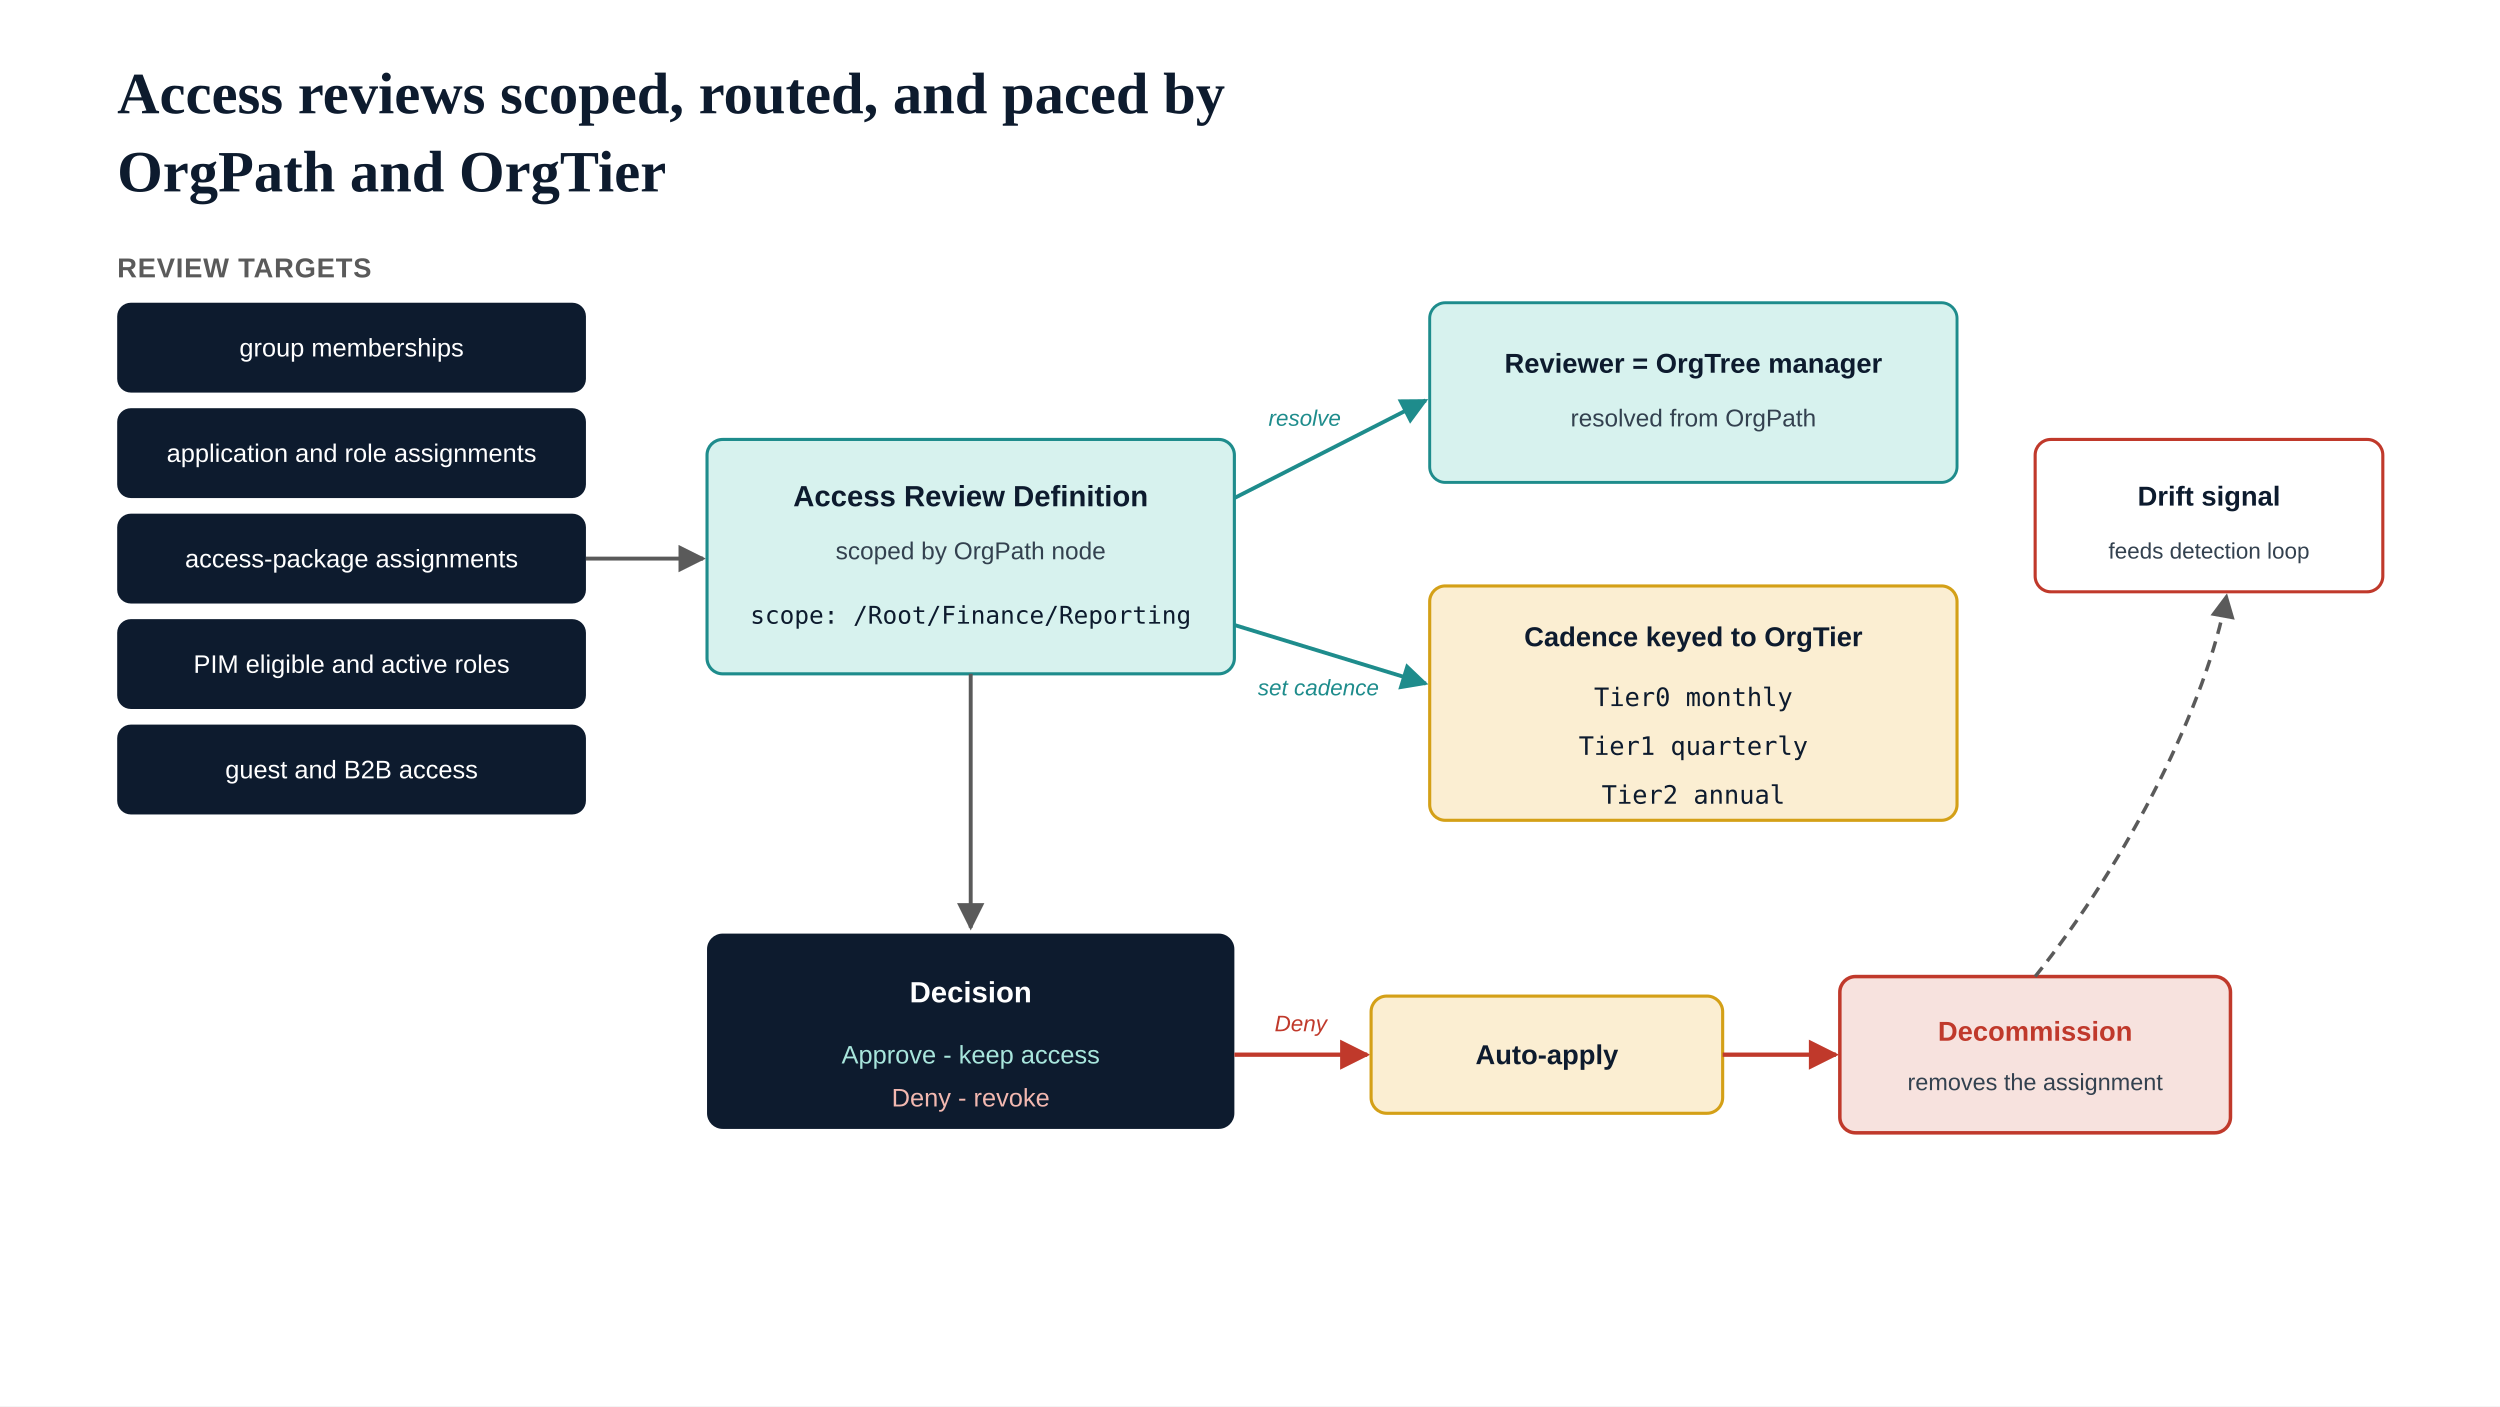
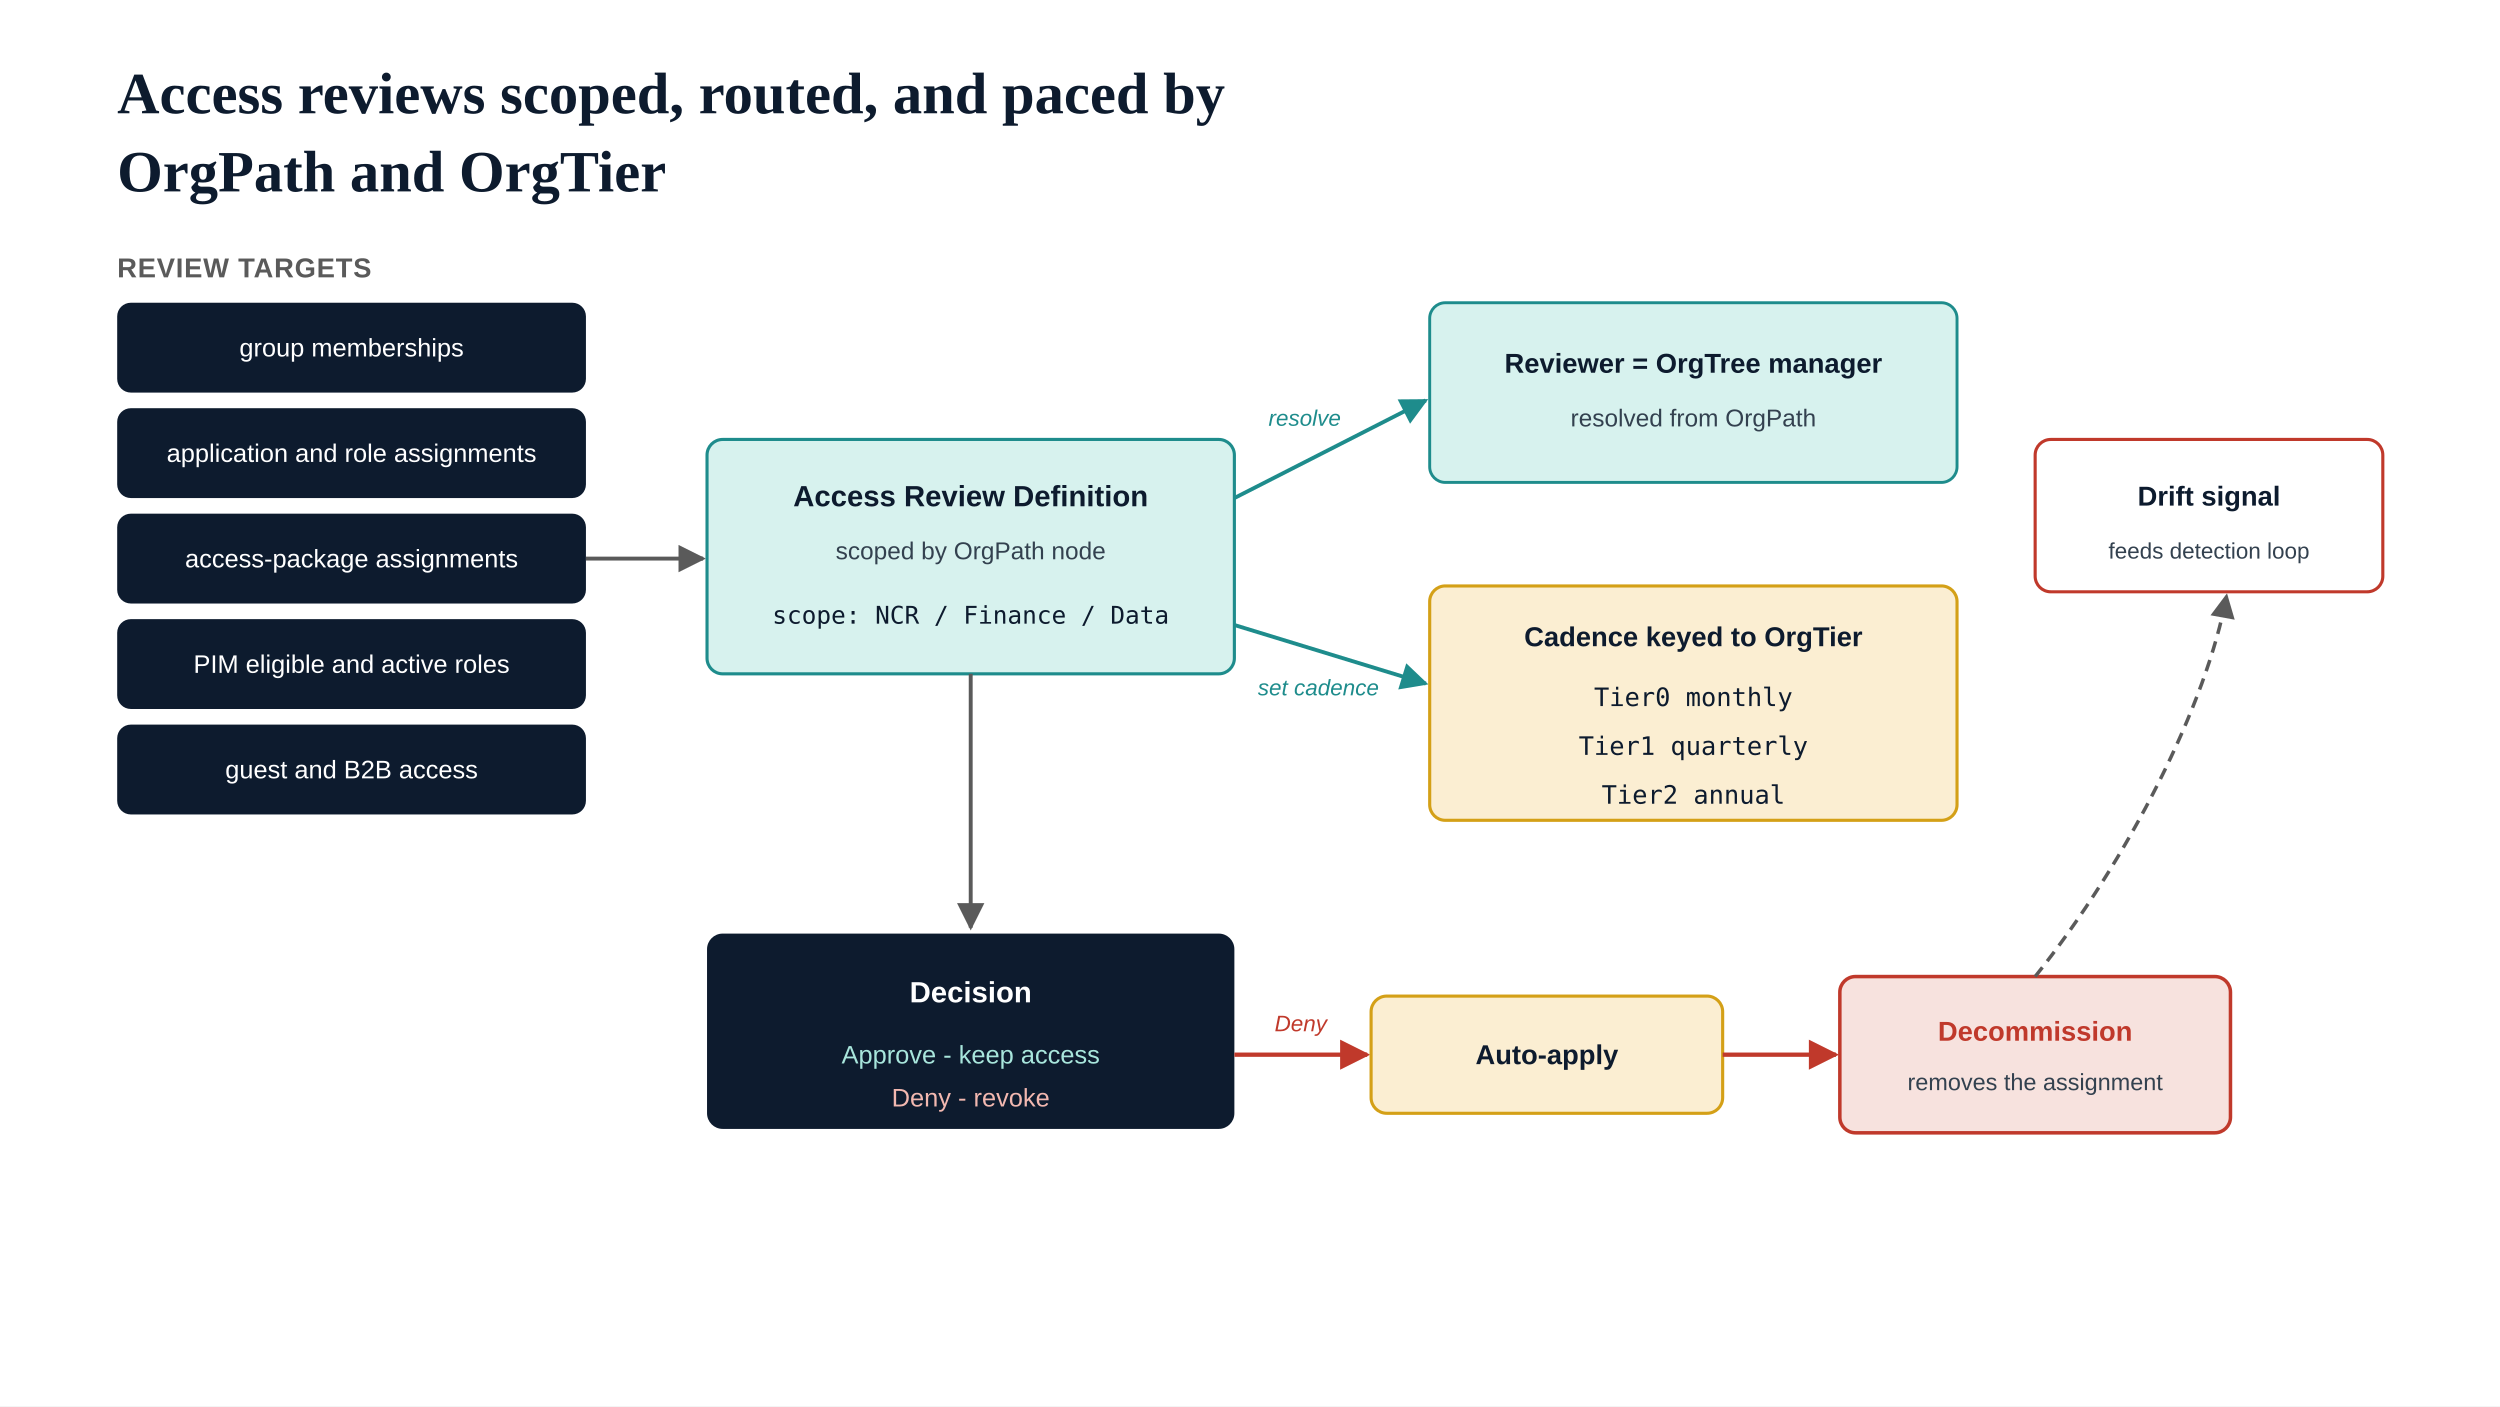
<svg xmlns="http://www.w3.org/2000/svg" viewBox="0 0 1280 720" font-family="Arial, 'Helvetica Neue', Helvetica, sans-serif">
  <rect x="0" y="0" width="1280" height="720" rx="0" fill="#FFFFFF" />
  <defs>
    <marker id="ar-teal" viewBox="0 0 10 10" refX="9" refY="5" markerWidth="7" markerHeight="7" orient="auto-start-reverse">
      <path d="M0,0 L10,5 L0,10 z" fill="#1E8C8C" />
    </marker>
    <marker id="ar-grey" viewBox="0 0 10 10" refX="9" refY="5" markerWidth="7" markerHeight="7" orient="auto-start-reverse">
      <path d="M0,0 L10,5 L0,10 z" fill="#5A5A5A" />
    </marker>
    <marker id="ar-red" viewBox="0 0 10 10" refX="9" refY="5" markerWidth="7" markerHeight="7" orient="auto-start-reverse">
      <path d="M0,0 L10,5 L0,10 z" fill="#C0392B" />
    </marker>
    <marker id="ar-amber" viewBox="0 0 10 10" refX="9" refY="5" markerWidth="7" markerHeight="7" orient="auto-start-reverse">
      <path d="M0,0 L10,5 L0,10 z" fill="#D4A017" />
    </marker>
  </defs>
  <text x="60" y="58" font-family="Georgia, 'Times New Roman', serif" font-size="30" font-weight="bold" fill="#0D1B2E" text-anchor="start">Access reviews scoped, routed, and paced by</text>
  <text x="60" y="98" font-family="Georgia, 'Times New Roman', serif" font-size="30" font-weight="bold" fill="#0D1B2E" text-anchor="start">OrgPath and OrgTier</text>
  <text x="60" y="142" font-family="Arial, 'Helvetica Neue', Helvetica, sans-serif" font-size="14" font-weight="bold" letter-spacing="0.4" fill="#5A5A5A" text-anchor="start">REVIEW TARGETS</text>
  <rect x="60" y="155" width="240" height="46" rx="7" fill="#0D1B2E" />
  <text x="180" y="178" font-family="Arial, 'Helvetica Neue', Helvetica, sans-serif" font-size="13" fill="#FFFFFF" text-anchor="middle" dominant-baseline="central">group memberships</text>
  <rect x="60" y="209" width="240" height="46" rx="7" fill="#0D1B2E" />
  <text x="180" y="232" font-family="Arial, 'Helvetica Neue', Helvetica, sans-serif" font-size="13" fill="#FFFFFF" text-anchor="middle" dominant-baseline="central">application and role assignments</text>
  <rect x="60" y="263" width="240" height="46" rx="7" fill="#0D1B2E" />
  <text x="180" y="286" font-family="Arial, 'Helvetica Neue', Helvetica, sans-serif" font-size="13" fill="#FFFFFF" text-anchor="middle" dominant-baseline="central">access-package assignments</text>
  <rect x="60" y="317" width="240" height="46" rx="7" fill="#0D1B2E" />
  <text x="180" y="340" font-family="Arial, 'Helvetica Neue', Helvetica, sans-serif" font-size="13" fill="#FFFFFF" text-anchor="middle" dominant-baseline="central">PIM eligible and active roles</text>
  <rect x="60" y="371" width="240" height="46" rx="7" fill="#0D1B2E" />
  <text x="180" y="394" font-family="Arial, 'Helvetica Neue', Helvetica, sans-serif" font-size="13" fill="#FFFFFF" text-anchor="middle" dominant-baseline="central">guest and B2B access</text>
  <line x1="300" y1="286" x2="360" y2="286" stroke="#5A5A5A" stroke-width="2" marker-end="url(#ar-grey)" />
  <rect x="362" y="225" width="270" height="120" rx="8" fill="#D7F2EE" stroke="#1E8C8C" stroke-width="1.6" />
  <text x="497" y="254" font-family="Arial, 'Helvetica Neue', Helvetica, sans-serif" font-size="15" font-weight="bold" fill="#0D1B2E" text-anchor="middle" dominant-baseline="central">Access Review Definition</text>
  <text x="497" y="282" font-family="Arial, 'Helvetica Neue', Helvetica, sans-serif" font-size="12.5" fill="#33414F" text-anchor="middle" dominant-baseline="central">scoped by OrgPath node</text>
-   <text x="497" y="315" font-family="Consolas, 'DejaVu Sans Mono', monospace" font-size="12.5" fill="#0D1B2E" text-anchor="middle" dominant-baseline="central">scope: /Root/Finance/Reporting</text>
+   <text x="497" y="315" font-family="Consolas, 'DejaVu Sans Mono', monospace" font-size="12.5" fill="#0D1B2E" text-anchor="middle" dominant-baseline="central">scope: NCR / Finance / Data</text>
  <line x1="632" y1="255" x2="730" y2="205" stroke="#1E8C8C" stroke-width="2" marker-end="url(#ar-teal)" />
  <text x="668" y="218" font-family="Arial, 'Helvetica Neue', Helvetica, sans-serif" font-size="11.5" font-style="italic" fill="#1E8C8C" text-anchor="middle">resolve</text>
  <rect x="732" y="155" width="270" height="92" rx="8" fill="#D7F2EE" stroke="#1E8C8C" stroke-width="1.5" />
  <text x="867" y="186" font-family="Arial, 'Helvetica Neue', Helvetica, sans-serif" font-size="14" font-weight="bold" fill="#0D1B2E" text-anchor="middle" dominant-baseline="central">Reviewer = OrgTree manager</text>
  <text x="867" y="214" font-family="Arial, 'Helvetica Neue', Helvetica, sans-serif" font-size="12.5" fill="#33414F" text-anchor="middle" dominant-baseline="central">resolved from OrgPath</text>
  <line x1="632" y1="320" x2="730" y2="350" stroke="#1E8C8C" stroke-width="2" marker-end="url(#ar-teal)" />
  <text x="675" y="356" font-family="Arial, 'Helvetica Neue', Helvetica, sans-serif" font-size="11.5" font-style="italic" fill="#1E8C8C" text-anchor="middle">set cadence</text>
  <rect x="732" y="300" width="270" height="120" rx="8" fill="#FBEED2" stroke="#D4A017" stroke-width="1.6" />
  <text x="867" y="326" font-family="Arial, 'Helvetica Neue', Helvetica, sans-serif" font-size="14" font-weight="bold" fill="#0D1B2E" text-anchor="middle" dominant-baseline="central">Cadence keyed to OrgTier</text>
  <text x="867" y="357" font-family="Consolas, 'DejaVu Sans Mono', monospace" font-size="13" fill="#0D1B2E" text-anchor="middle" dominant-baseline="central">Tier0  monthly</text>
  <text x="867" y="382" font-family="Consolas, 'DejaVu Sans Mono', monospace" font-size="13" fill="#0D1B2E" text-anchor="middle" dominant-baseline="central">Tier1  quarterly</text>
  <text x="867" y="407" font-family="Consolas, 'DejaVu Sans Mono', monospace" font-size="13" fill="#0D1B2E" text-anchor="middle" dominant-baseline="central">Tier2  annual</text>
  <line x1="497" y1="345" x2="497" y2="475" stroke="#5A5A5A" stroke-width="2" marker-end="url(#ar-grey)" />
  <rect x="362" y="478" width="270" height="100" rx="8" fill="#0D1B2E" />
  <text x="497" y="508" font-family="Arial, 'Helvetica Neue', Helvetica, sans-serif" font-size="15" font-weight="bold" fill="#FFFFFF" text-anchor="middle" dominant-baseline="central">Decision</text>
  <text x="497" y="540" font-family="Arial, 'Helvetica Neue', Helvetica, sans-serif" font-size="13" fill="#A8E6DC" text-anchor="middle" dominant-baseline="central">Approve  -  keep access</text>
  <text x="497" y="562" font-family="Arial, 'Helvetica Neue', Helvetica, sans-serif" font-size="13" fill="#F2B8B0" text-anchor="middle" dominant-baseline="central">Deny  -  revoke</text>
  <line x1="632" y1="540" x2="700" y2="540" stroke="#C0392B" stroke-width="2.2" marker-end="url(#ar-red)" />
  <text x="666" y="528" font-family="Arial, 'Helvetica Neue', Helvetica, sans-serif" font-size="11.5" font-style="italic" fill="#C0392B" text-anchor="middle">Deny</text>
  <rect x="702" y="510" width="180" height="60" rx="8" fill="#FBEED2" stroke="#D4A017" stroke-width="1.6" />
  <text x="792" y="540" font-family="Arial, 'Helvetica Neue', Helvetica, sans-serif" font-size="14" font-weight="bold" fill="#0D1B2E" text-anchor="middle" dominant-baseline="central">Auto-apply</text>
  <line x1="882" y1="540" x2="940" y2="540" stroke="#C0392B" stroke-width="2.2" marker-end="url(#ar-red)" />
  <rect x="942" y="500" width="200" height="80" rx="8" fill="#F7E2DE" stroke="#C0392B" stroke-width="1.8" />
  <text x="1042" y="528" font-family="Arial, 'Helvetica Neue', Helvetica, sans-serif" font-size="14" font-weight="bold" fill="#C0392B" text-anchor="middle" dominant-baseline="central">Decommission</text>
  <text x="1042" y="554" font-family="Arial, 'Helvetica Neue', Helvetica, sans-serif" font-size="12" fill="#33414F" text-anchor="middle" dominant-baseline="central">removes the assignment</text>
  <path d="M1042 500 C 1090 440, 1130 360, 1140 305" fill="none" stroke="#5A5A5A" stroke-width="1.8" stroke-dasharray="6 4" marker-end="url(#ar-grey)" />
  <rect x="1042" y="225" width="178" height="78" rx="8" fill="#FFFFFF" stroke="#C0392B" stroke-width="1.6" />
  <text x="1131" y="254" font-family="Arial, 'Helvetica Neue', Helvetica, sans-serif" font-size="14" font-weight="bold" fill="#0D1B2E" text-anchor="middle" dominant-baseline="central">Drift signal</text>
  <text x="1131" y="282" font-family="Arial, 'Helvetica Neue', Helvetica, sans-serif" font-size="11.5" fill="#33414F" text-anchor="middle" dominant-baseline="central">feeds detection loop</text>
</svg>
